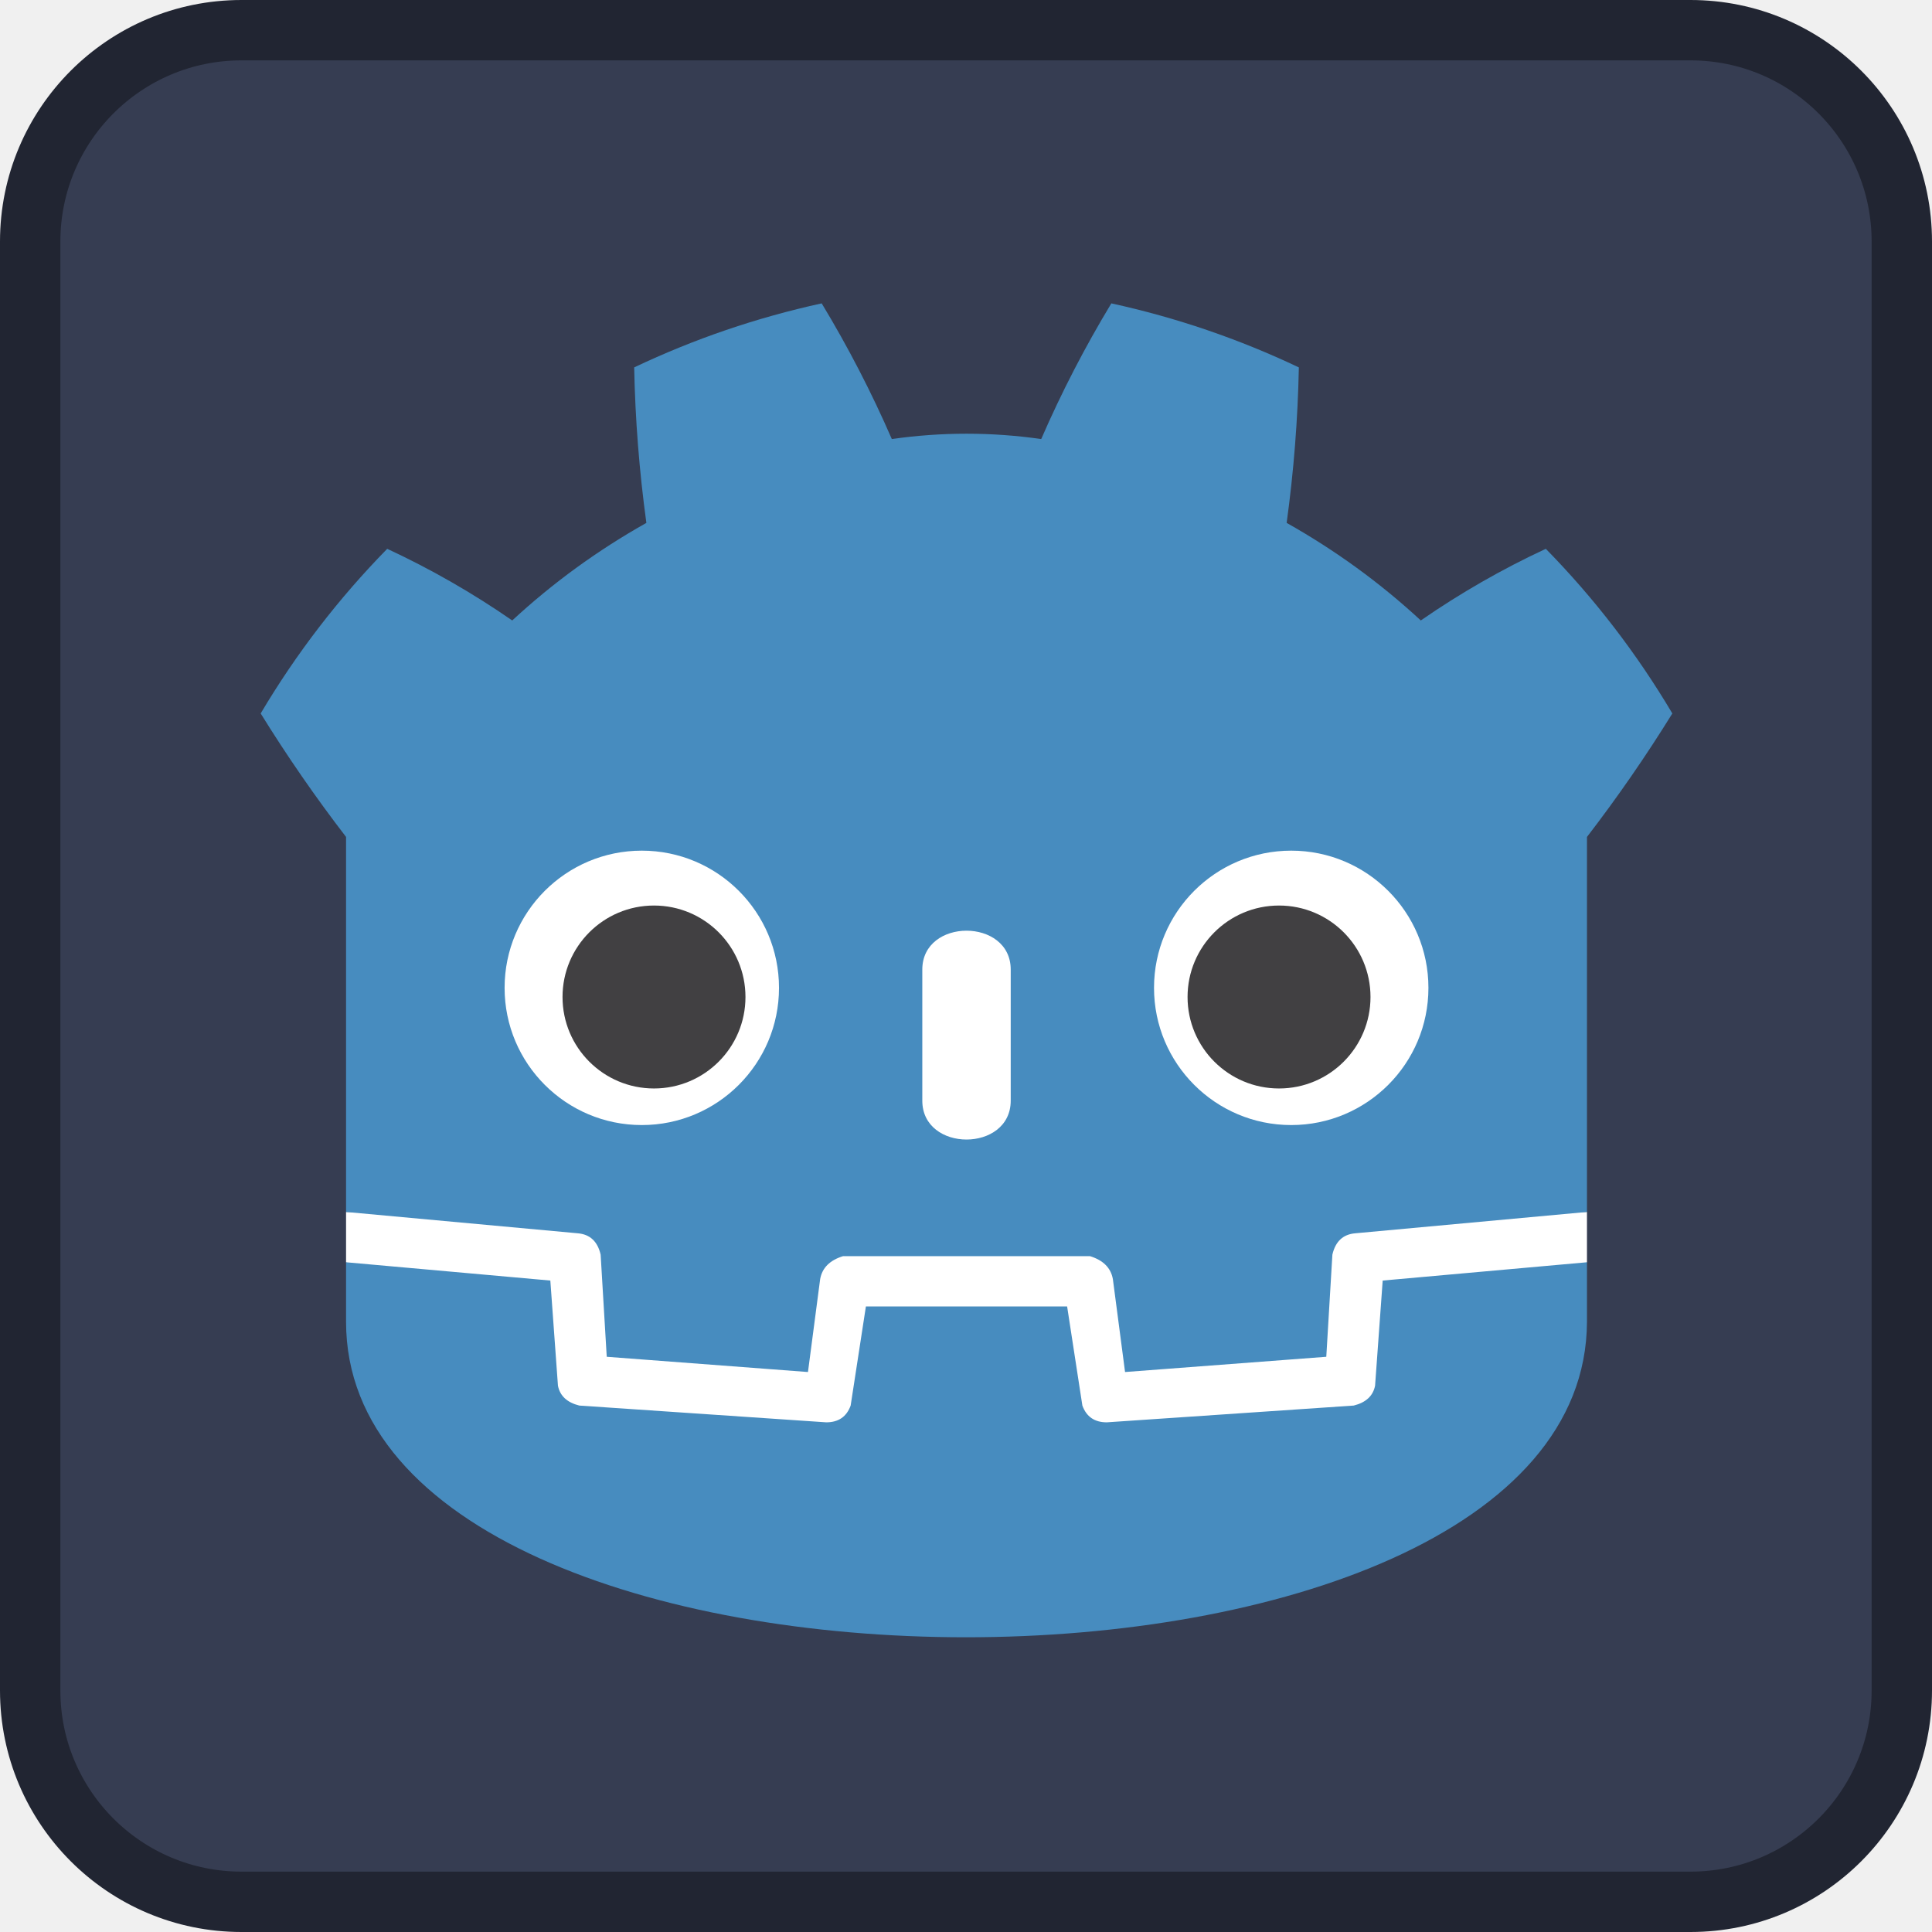
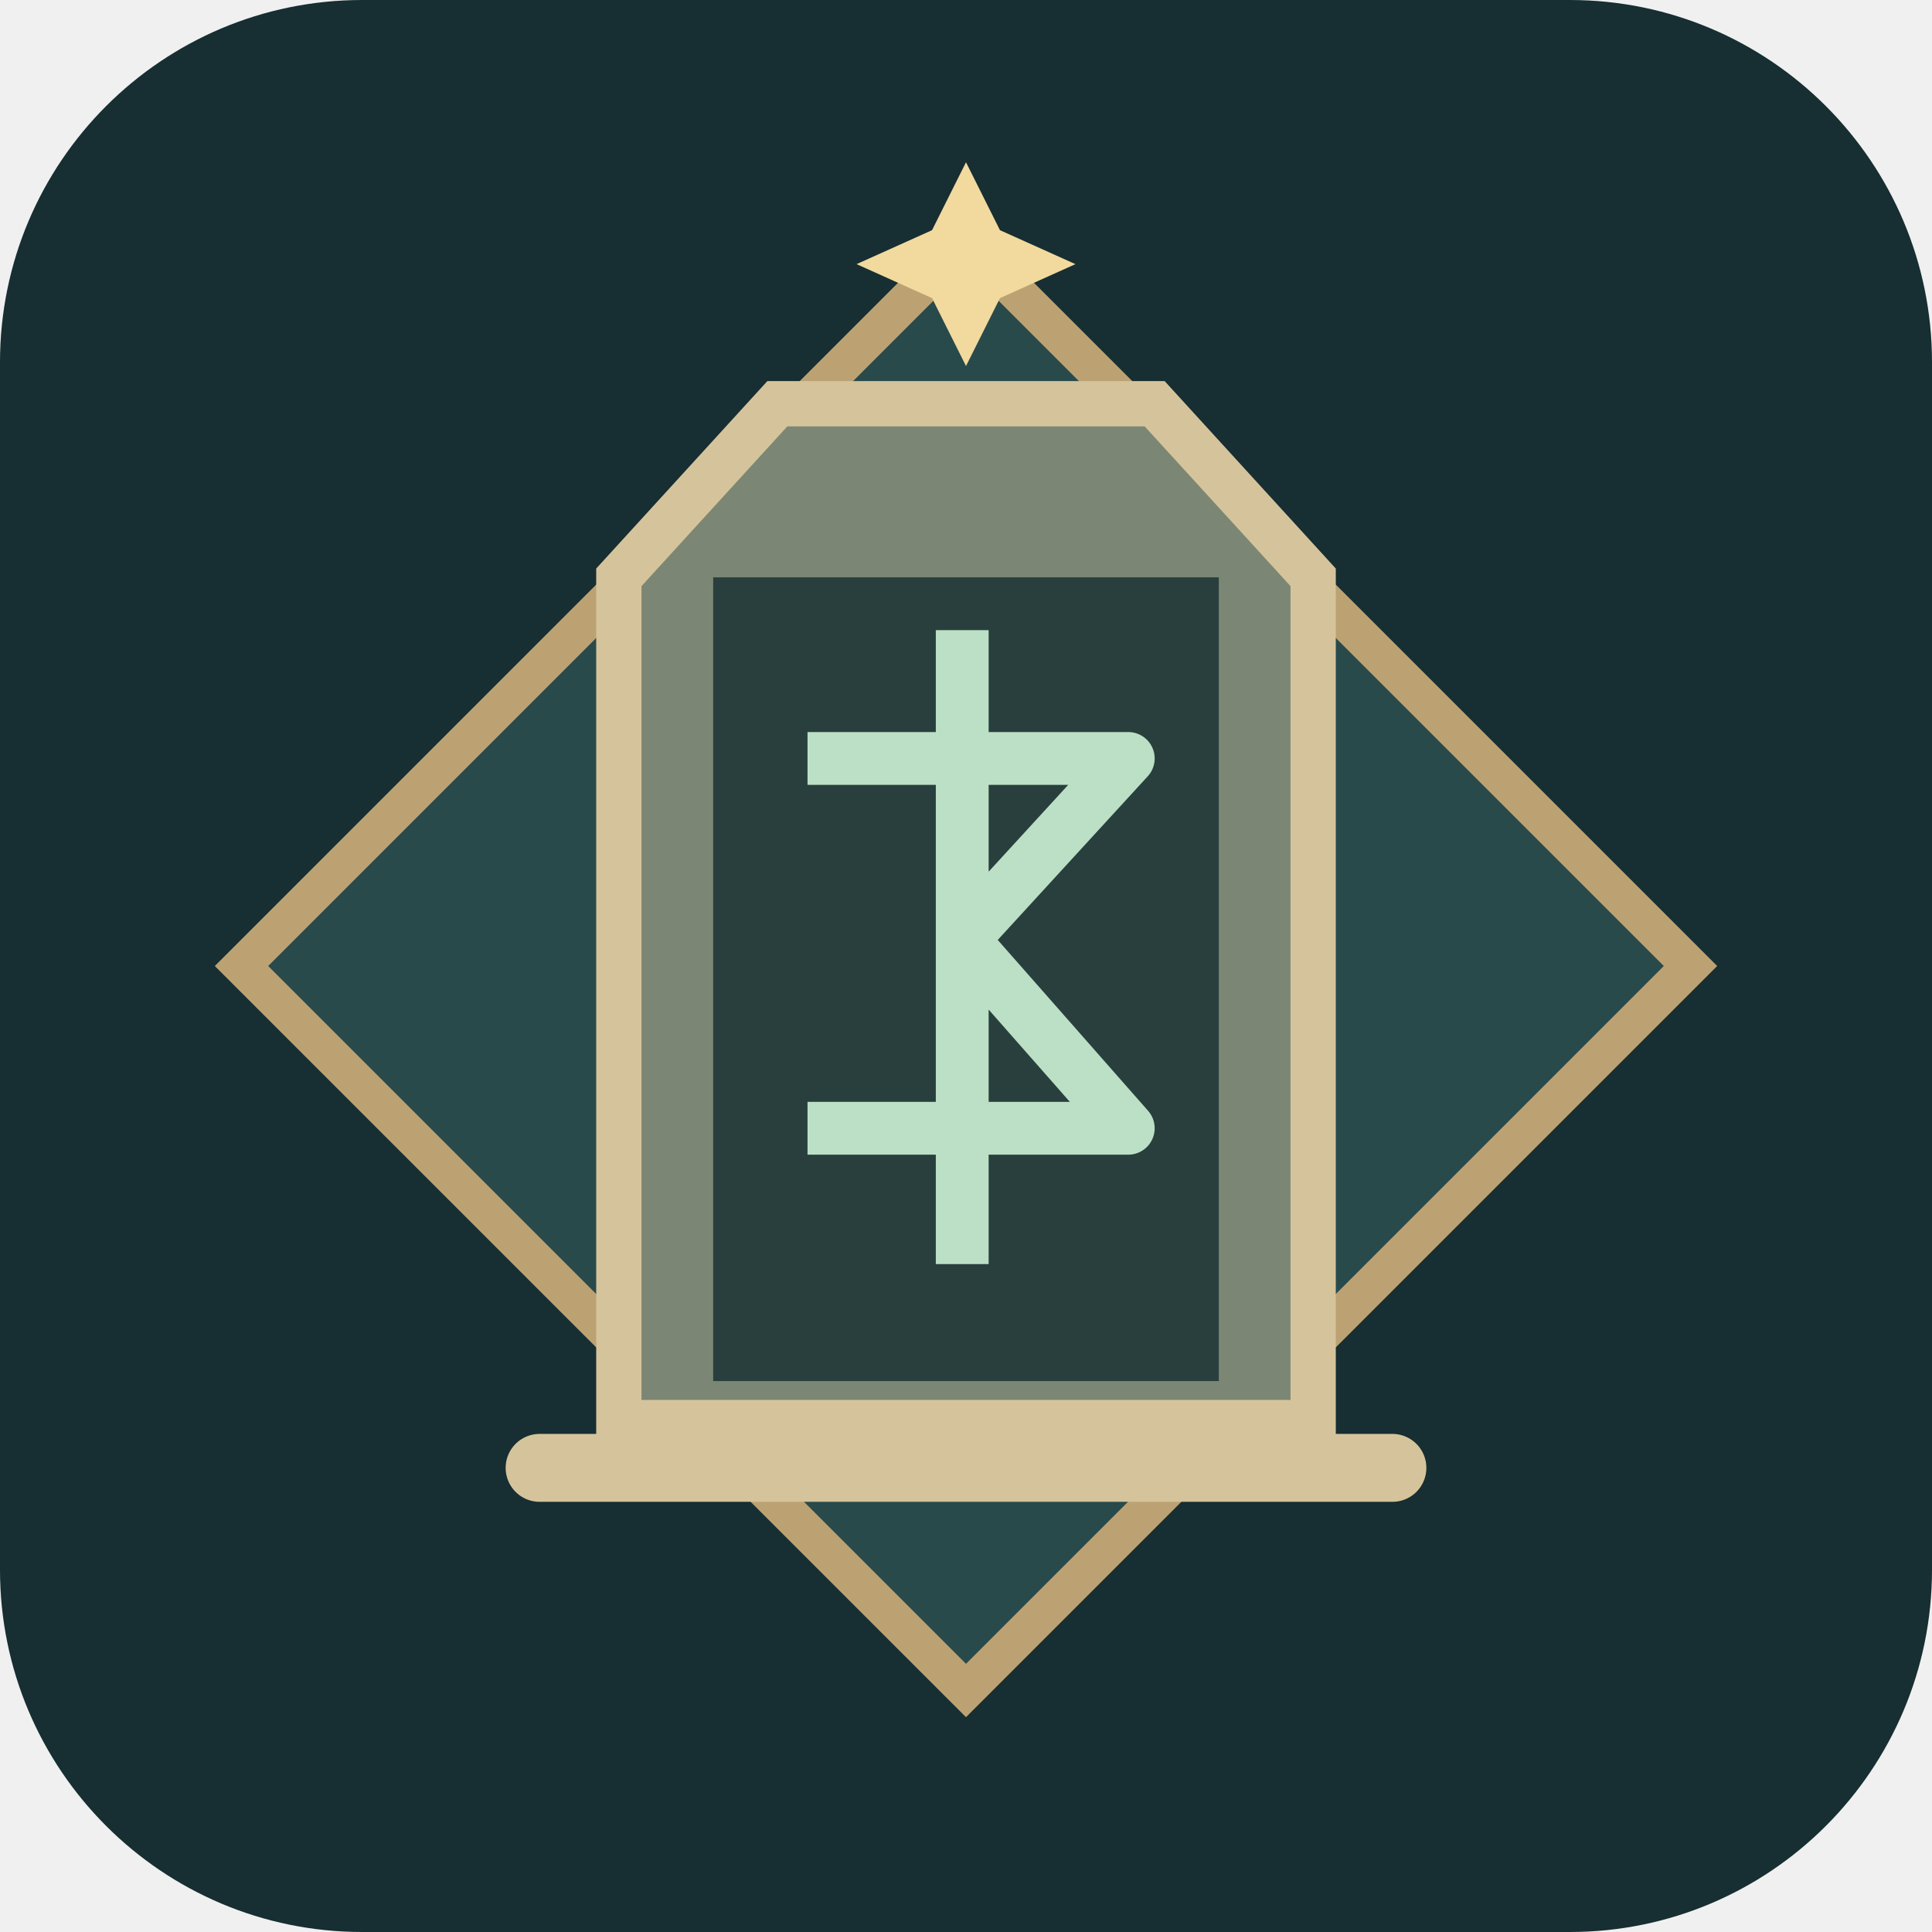
- <svg xmlns="http://www.w3.org/2000/svg" width="128" height="128">
-   <rect width="124" height="124" x="2" y="2" fill="#363d52" stroke="#212532" stroke-width="4" rx="14" />
-   <g fill="#fff" transform="translate(12.322 12.322)scale(.101)">
-     <path d="M105 673v33q407 354 814 0v-33z" />
-     <path fill="#478cbf" d="m105 673 152 14q12 1 15 14l4 67 132 10 8-61q2-11 15-15h162q13 4 15 15l8 61 132-10 4-67q3-13 15-14l152-14V427q30-39 56-81-35-59-83-108-43 20-82 47-40-37-88-64 7-51 8-102-59-28-123-42-26 43-46 89-49-7-98 0-20-46-46-89-64 14-123 42 1 51 8 102-48 27-88 64-39-27-82-47-48 49-83 108 26 42 56 81zm0 33v39c0 276 813 276 814 0v-39l-134 12-5 69q-2 10-14 13l-162 11q-12 0-16-11l-10-65H446l-10 65q-4 11-16 11l-162-11q-12-3-14-13l-5-69z" />
-     <path d="M483 600c0 34 58 34 58 0v-86c0-34-58-34-58 0z" />
-     <circle cx="725" cy="526" r="90" />
-     <circle cx="299" cy="526" r="90" />
-   </g>
-   <g fill="#414042" transform="translate(12.322 12.322)scale(.101)">
-     <circle cx="307" cy="532" r="60" />
-     <circle cx="717" cy="532" r="60" />
-   </g>
+ <svg xmlns="http://www.w3.org/2000/svg" width="512" height="512" viewBox="0 0 512 512">
+   <rect width="512" height="512" rx="96" fill="#172e32" />
+   <path d="M64 256L256 64l192 192-192 192z" fill="#294a4b" stroke="#bca273" stroke-width="10" />
+   <path d="M164 377V153l42-46h100l42 46v224z" fill="#7b8774" stroke="#d5c49b" stroke-width="12" />
+   <path d="M189 153h134v213H189z" fill="#293f3e" />
+   <path d="M214 201h85l-44 48 44 50h-85m41-132v168" fill="none" stroke="#bce0c5" stroke-width="14" stroke-linejoin="round" />
+   <path d="M143 389h226" stroke="#d5c49b" stroke-width="18" stroke-linecap="round" />
+   <path d="M256 43l9 18 20 9-20 9-9 18-9-18-20-9 20-9z" fill="#f2da9e" />
</svg>
